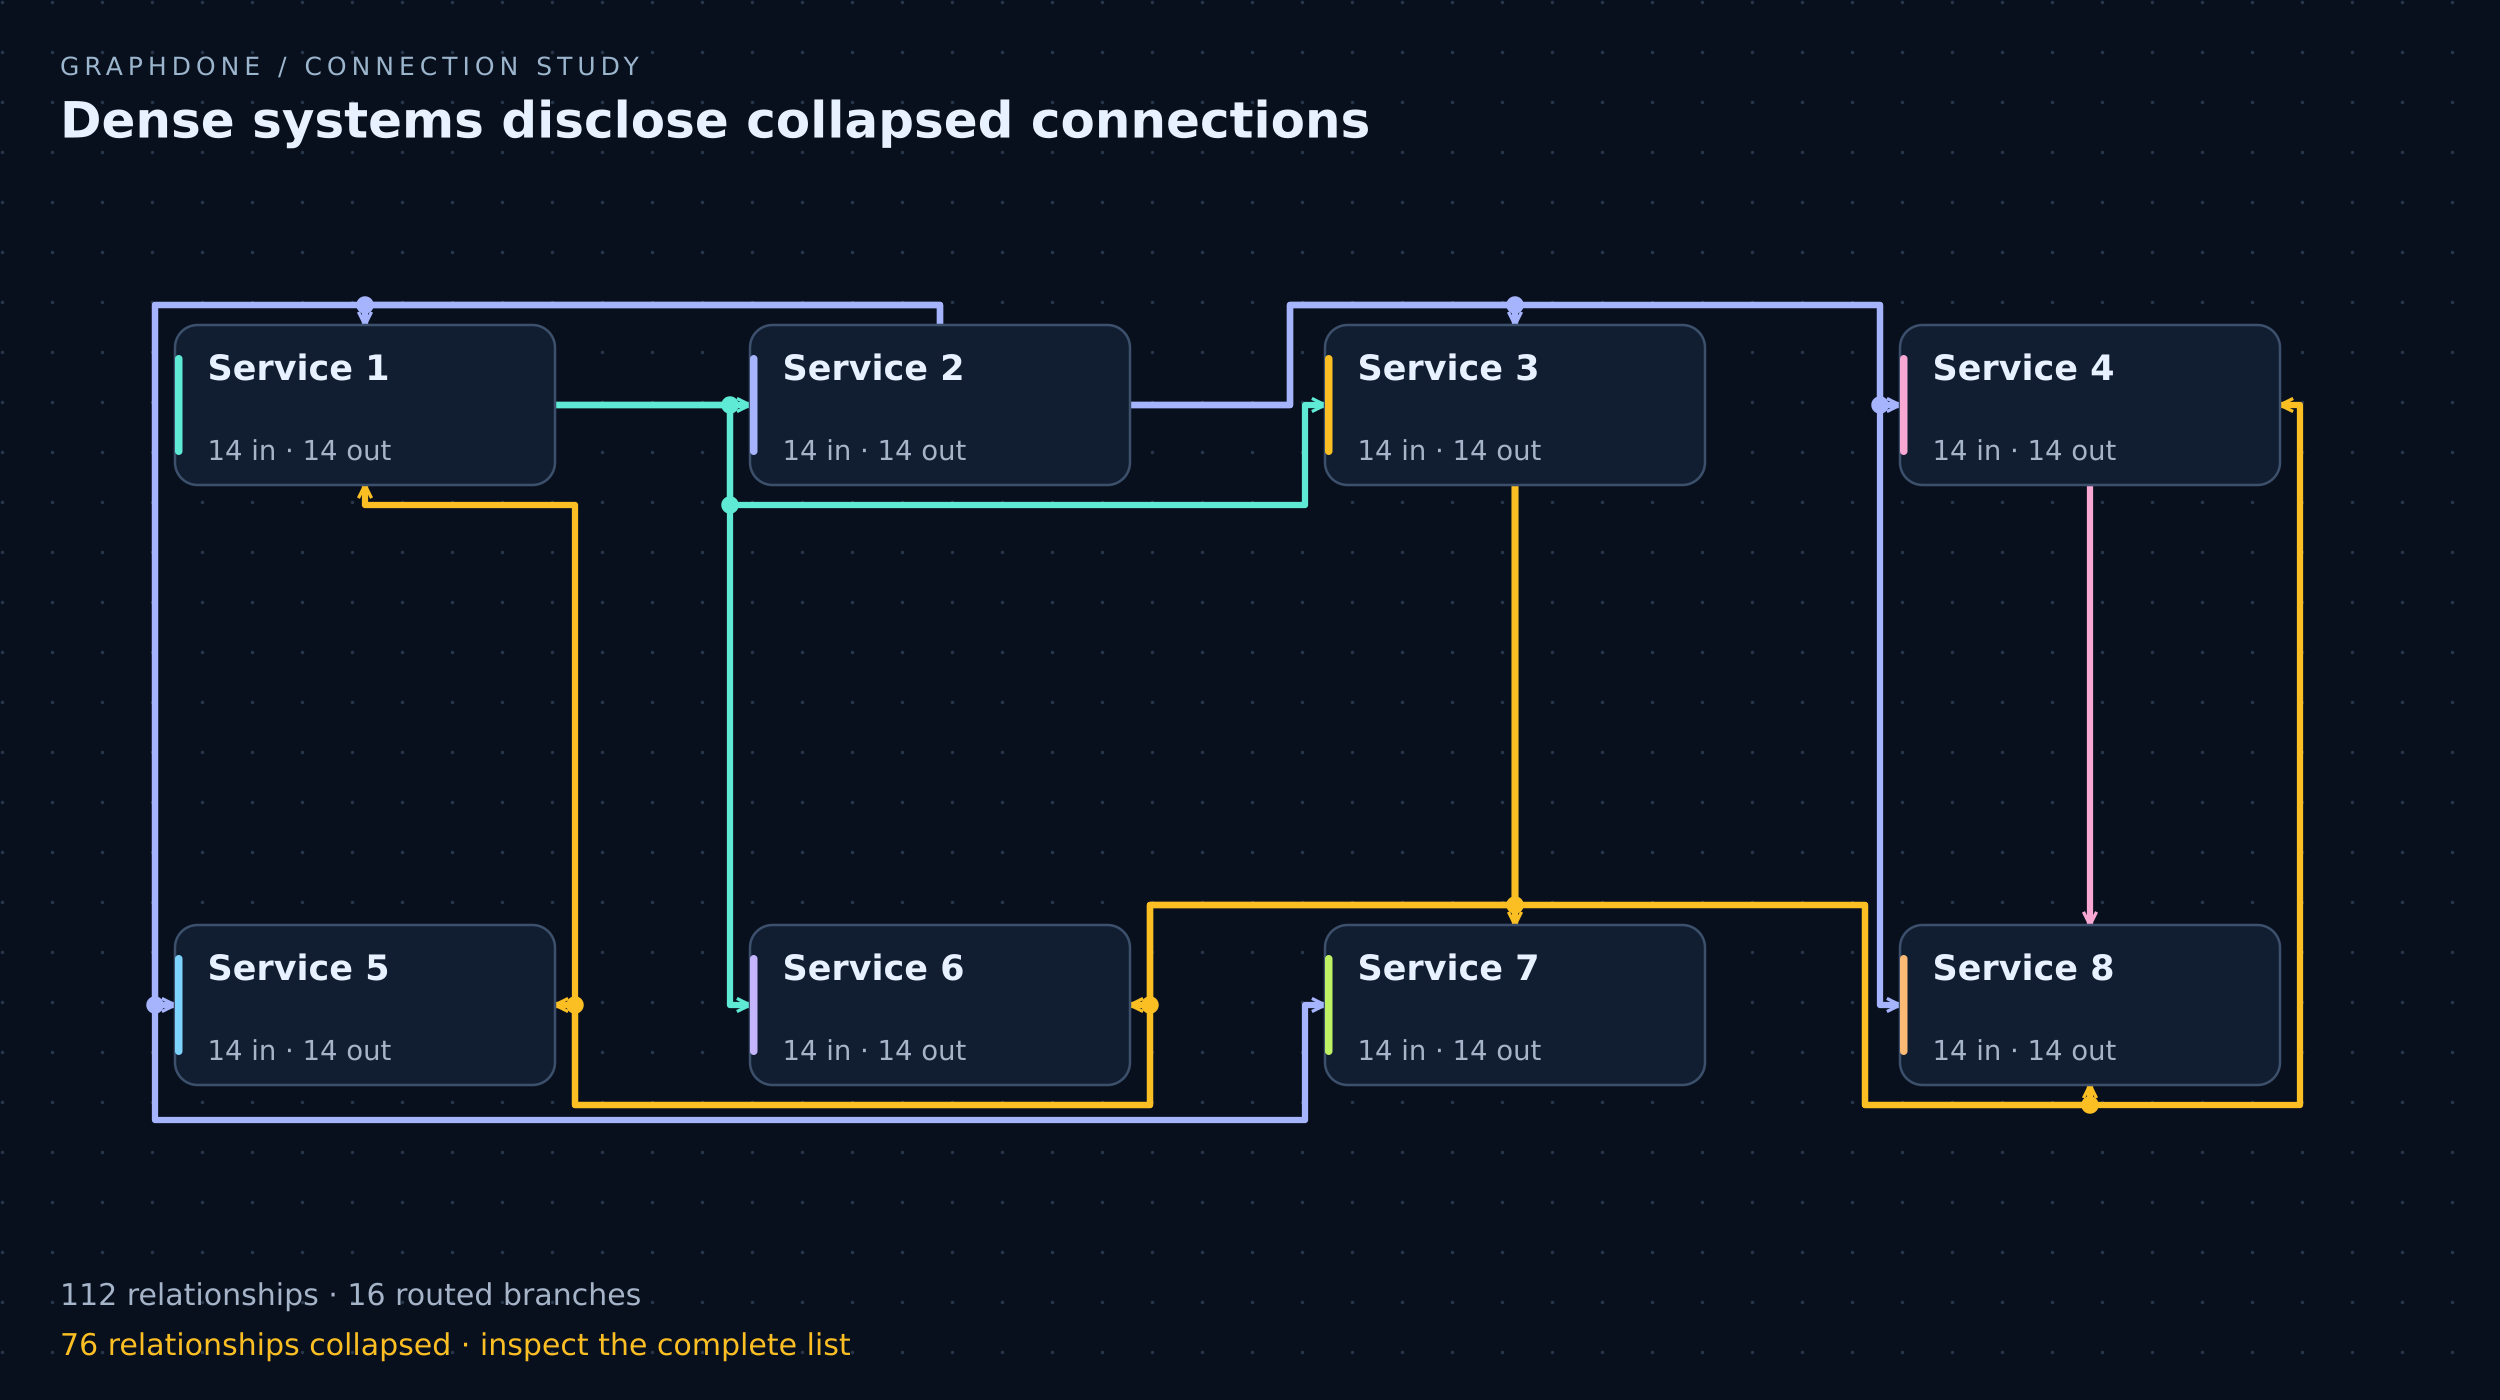
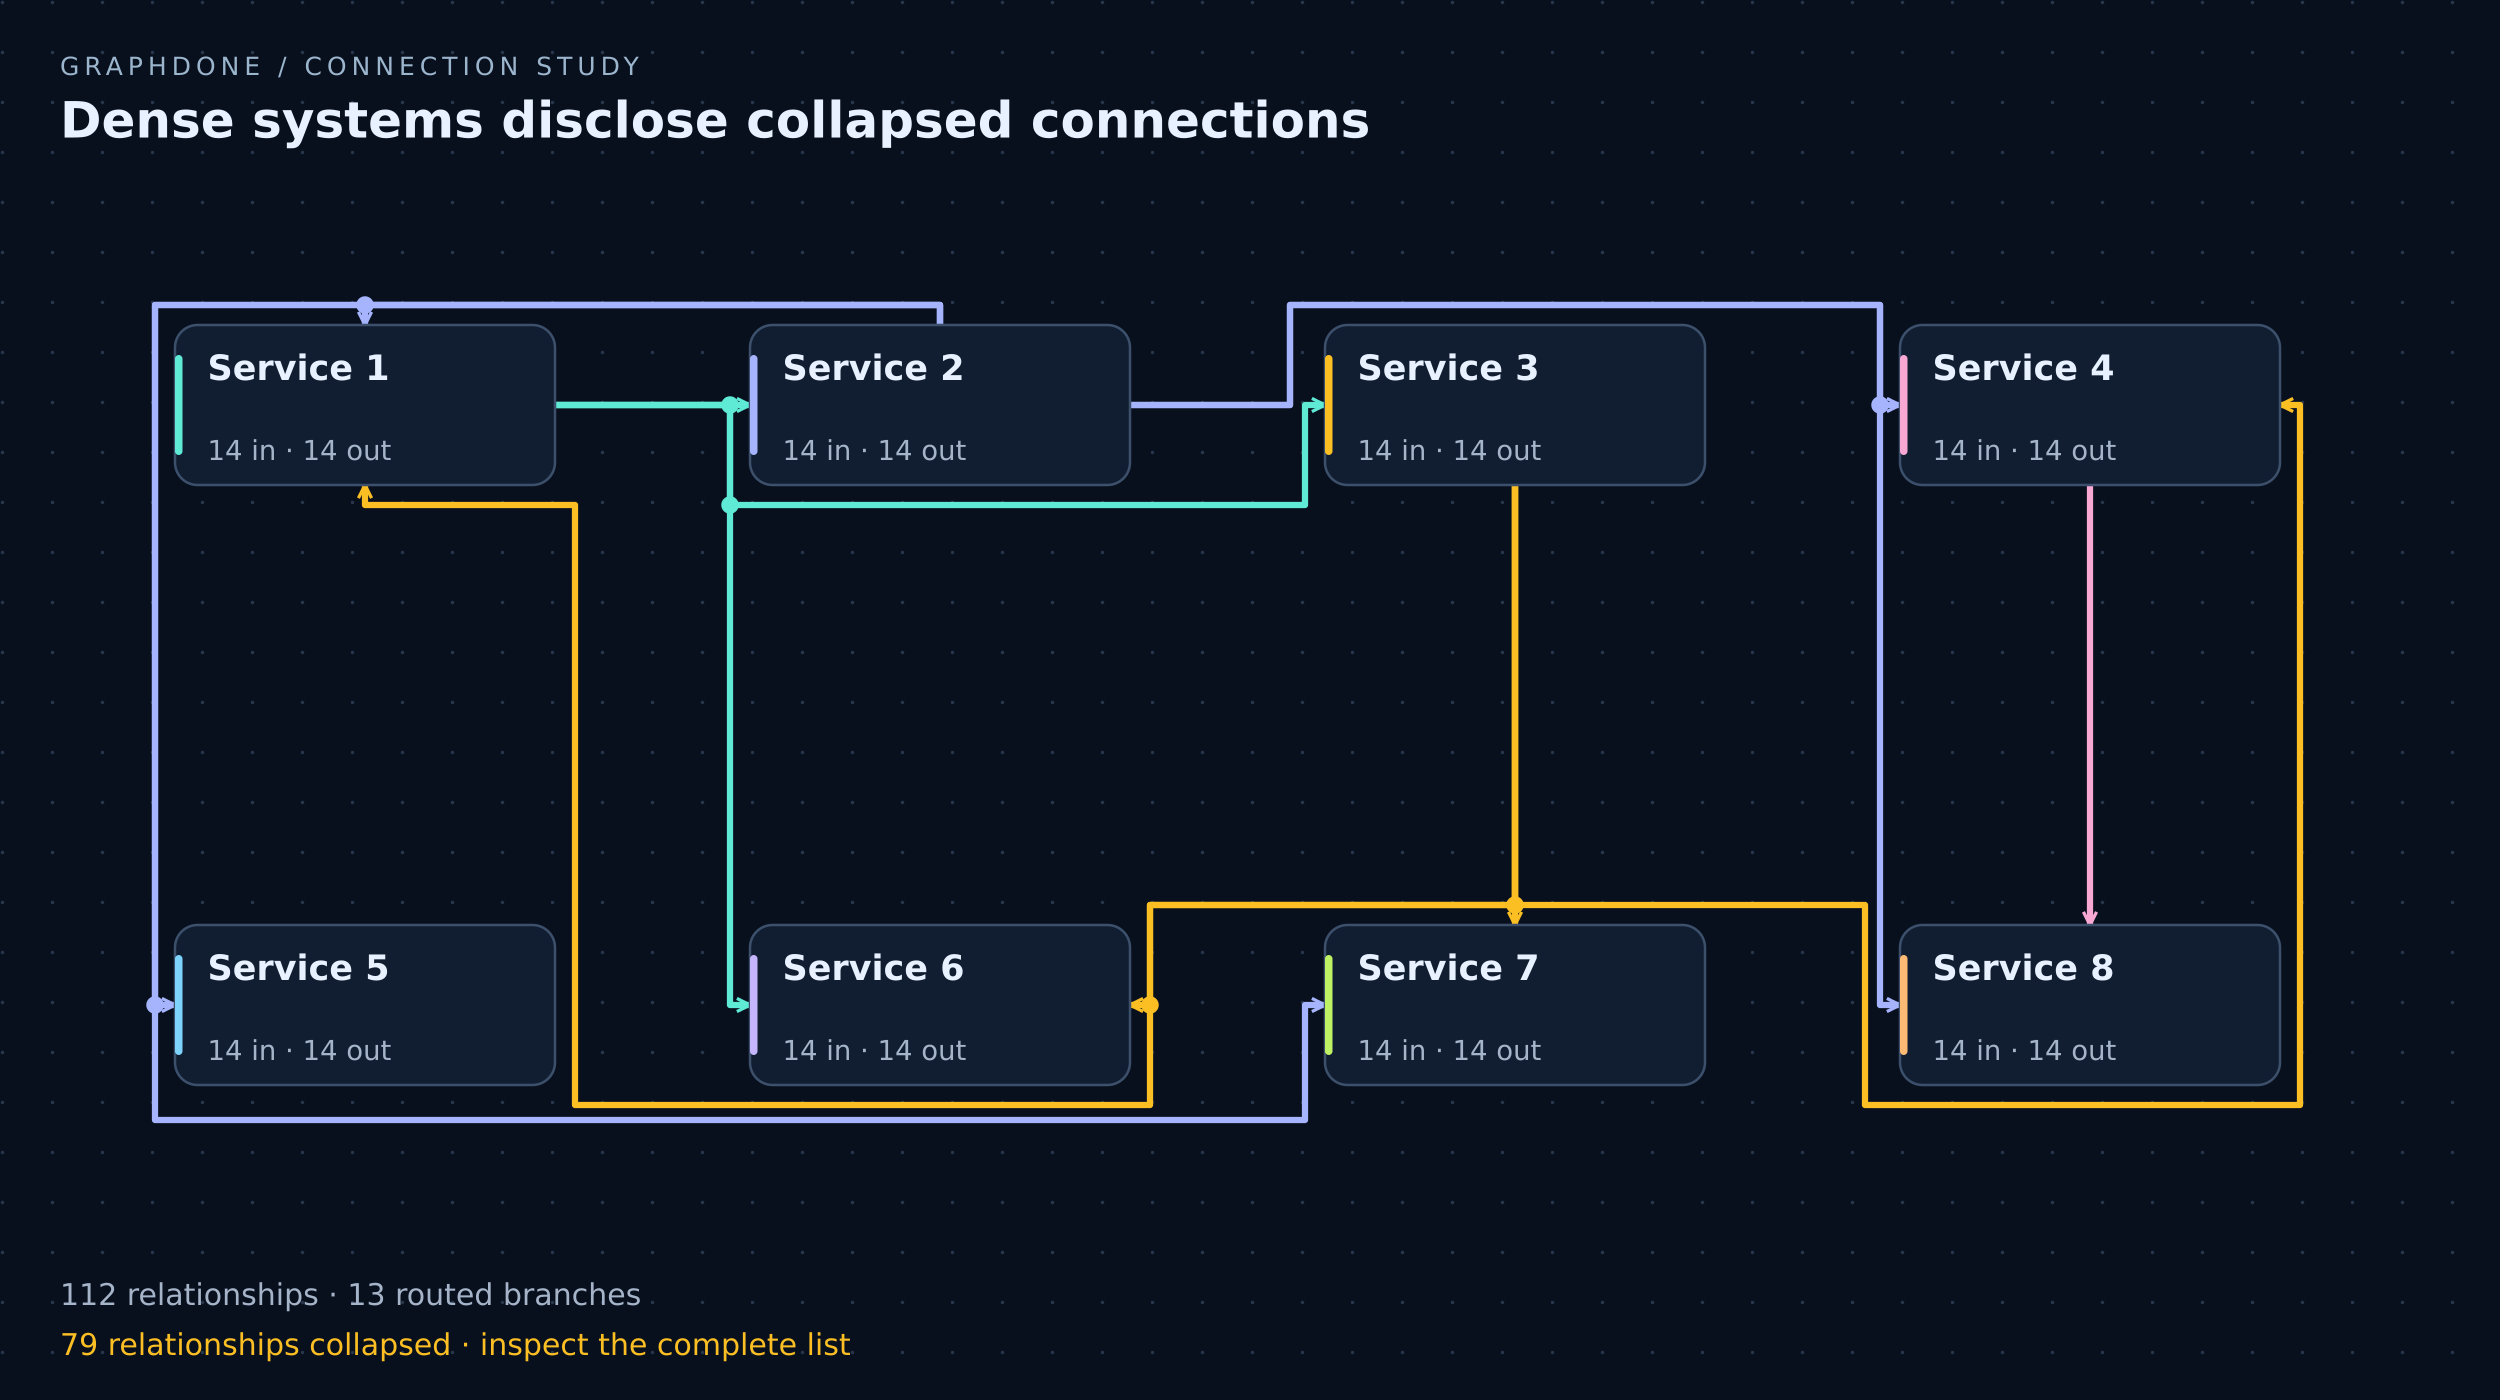
<svg xmlns="http://www.w3.org/2000/svg" width="1000" height="560" viewBox="0 0 1000 560" role="img" aria-label="Dense systems disclose collapsed connections">
  <defs>
    <pattern id="dots" width="20" height="20" patternUnits="userSpaceOnUse">
      <circle cx="1" cy="1" r="0.7" fill="#27364b" />
    </pattern>
    <marker id="arrow-0" viewBox="0 0 8 8" refX="7" refY="4" markerWidth="7" markerHeight="7" orient="auto" markerUnits="userSpaceOnUse">
      <path d="M1,1 L7,4 L1,7" fill="none" stroke="#5eead4" stroke-width="1.5" />
    </marker>
    <marker id="arrow-1" viewBox="0 0 8 8" refX="7" refY="4" markerWidth="7" markerHeight="7" orient="auto" markerUnits="userSpaceOnUse">
      <path d="M1,1 L7,4 L1,7" fill="none" stroke="#a5b4fc" stroke-width="1.5" />
    </marker>
    <marker id="arrow-2" viewBox="0 0 8 8" refX="7" refY="4" markerWidth="7" markerHeight="7" orient="auto" markerUnits="userSpaceOnUse">
      <path d="M1,1 L7,4 L1,7" fill="none" stroke="#fbbf24" stroke-width="1.5" />
    </marker>
    <marker id="arrow-3" viewBox="0 0 8 8" refX="7" refY="4" markerWidth="7" markerHeight="7" orient="auto" markerUnits="userSpaceOnUse">
      <path d="M1,1 L7,4 L1,7" fill="none" stroke="#f9a8d4" stroke-width="1.5" />
    </marker>
    <marker id="arrow-4" viewBox="0 0 8 8" refX="7" refY="4" markerWidth="7" markerHeight="7" orient="auto" markerUnits="userSpaceOnUse">
      <path d="M1,1 L7,4 L1,7" fill="none" stroke="#7dd3fc" stroke-width="1.5" />
    </marker>
    <marker id="arrow-5" viewBox="0 0 8 8" refX="7" refY="4" markerWidth="7" markerHeight="7" orient="auto" markerUnits="userSpaceOnUse">
      <path d="M1,1 L7,4 L1,7" fill="none" stroke="#c4b5fd" stroke-width="1.5" />
    </marker>
    <marker id="arrow-6" viewBox="0 0 8 8" refX="7" refY="4" markerWidth="7" markerHeight="7" orient="auto" markerUnits="userSpaceOnUse">
      <path d="M1,1 L7,4 L1,7" fill="none" stroke="#bef264" stroke-width="1.5" />
    </marker>
    <marker id="arrow-7" viewBox="0 0 8 8" refX="7" refY="4" markerWidth="7" markerHeight="7" orient="auto" markerUnits="userSpaceOnUse">
      <path d="M1,1 L7,4 L1,7" fill="none" stroke="#fdba74" stroke-width="1.5" />
    </marker>
  </defs>
  <rect width="100%" height="100%" fill="#080f1d" />
  <rect width="100%" height="100%" fill="url(#dots)" />
  <g font-family="DejaVu Sans, sans-serif">
    <text x="24" y="30" fill="#9bb5cd" font-size="10" letter-spacing="2">GRAPHDONE / CONNECTION STUDY</text>
    <text x="24" y="55" fill="#e7f1ff" font-size="20" font-weight="600">Dense systems disclose collapsed connections</text>
    <g fill="none" stroke-width="2.5" stroke-linejoin="round" stroke-linecap="round">
      <path data-source="Service 1" d="M222,162 L292,162 L292,202 L522,202 L522,162 L530,162" stroke="#5eead4" marker-end="url(#arrow-0)" />
      <path data-source="Service 1" d="M222,162 L292,162 L292,402 L300,402" stroke="#5eead4" marker-end="url(#arrow-0)" />
      <path data-source="Service 2" d="M376,130 L376,122 L62,122 L62,402 L70,402" stroke="#a5b4fc" marker-end="url(#arrow-1)" />
      <path data-source="Service 2" d="M452,162 L516,162 L516,122 L752,122 L752,402 L760,402" stroke="#a5b4fc" marker-end="url(#arrow-1)" />
      <path data-source="Service 3" d="M606,194 L606,362 L460,362 L460,442 L230,442 L230,202 L146,202 L146,194" stroke="#fbbf24" marker-end="url(#arrow-2)" />
      <path data-source="Service 3" d="M606,194 L606,362 L746,362 L746,442 L920,442 L920,162 L912,162" stroke="#fbbf24" marker-end="url(#arrow-2)" />
      <path data-source="Service 3" d="M606,194 L606,370" stroke="#fbbf24" marker-end="url(#arrow-2)" />
      <path data-source="Service 1" d="M222,162 L300,162" stroke="#5eead4" marker-end="url(#arrow-0)" />
      <path data-source="Service 2" d="M376,130 L376,122 L146,122 L146,130" stroke="#a5b4fc" marker-end="url(#arrow-1)" />
      <path data-source="Service 2" d="M452,162 L516,162 L516,122 L752,122 L752,162 L760,162" stroke="#a5b4fc" marker-end="url(#arrow-1)" />
      <path data-source="Service 2" d="M376,130 L376,122 L62,122 L62,448 L522,448 L522,402 L530,402" stroke="#a5b4fc" marker-end="url(#arrow-1)" />
      <path data-source="Service 3" d="M606,194 L606,362 L460,362 L460,402 L452,402" stroke="#fbbf24" marker-end="url(#arrow-2)" />
      <path data-source="Service 4" d="M836,194 L836,370" stroke="#f9a8d4" marker-end="url(#arrow-3)" />
-       <path data-source="Service 2" d="M452,162 L516,162 L516,122 L606,122 L606,130" stroke="#a5b4fc" marker-end="url(#arrow-1)" />
-       <path data-source="Service 3" d="M606,194 L606,362 L460,362 L460,442 L230,442 L230,402 L222,402" stroke="#fbbf24" marker-end="url(#arrow-2)" />
-       <path data-source="Service 3" d="M606,194 L606,362 L746,362 L746,442 L836,442 L836,434" stroke="#fbbf24" marker-end="url(#arrow-2)" />
    </g>
    <circle cx="292" cy="162" r="3.5" fill="#5eead4" />
    <circle cx="292" cy="202" r="3.5" fill="#5eead4" />
    <circle cx="62" cy="402" r="3.5" fill="#a5b4fc" />
    <circle cx="146" cy="122" r="3.5" fill="#a5b4fc" />
    <circle cx="752" cy="162" r="3.5" fill="#a5b4fc" />
-     <circle cx="606" cy="122" r="3.5" fill="#a5b4fc" />
    <circle cx="606" cy="362" r="3.5" fill="#fbbf24" />
    <circle cx="460" cy="402" r="3.5" fill="#fbbf24" />
-     <circle cx="230" cy="402" r="3.5" fill="#fbbf24" />
-     <circle cx="836" cy="442" r="3.5" fill="#fbbf24" />
    <g data-card="Service 1">
      <rect x="70" y="130" width="152" height="64" rx="9" fill="#111e31" stroke="#3c506c" />
      <rect x="70" y="142" width="3" height="40" rx="1.5" fill="#5eead4" />
      <text x="83" y="152" fill="#e7f1ff" font-size="14" font-weight="600">
        <tspan x="83" dy="0">Service 1</tspan>
      </text>
      <text x="83" y="184" fill="#a5b4c8" font-size="11">14 in · 14 out</text>
    </g>
    <g data-card="Service 2">
      <rect x="300" y="130" width="152" height="64" rx="9" fill="#111e31" stroke="#3c506c" />
      <rect x="300" y="142" width="3" height="40" rx="1.5" fill="#a5b4fc" />
      <text x="313" y="152" fill="#e7f1ff" font-size="14" font-weight="600">
        <tspan x="313" dy="0">Service 2</tspan>
      </text>
      <text x="313" y="184" fill="#a5b4c8" font-size="11">14 in · 14 out</text>
    </g>
    <g data-card="Service 3">
      <rect x="530" y="130" width="152" height="64" rx="9" fill="#111e31" stroke="#3c506c" />
      <rect x="530" y="142" width="3" height="40" rx="1.5" fill="#fbbf24" />
      <text x="543" y="152" fill="#e7f1ff" font-size="14" font-weight="600">
        <tspan x="543" dy="0">Service 3</tspan>
      </text>
      <text x="543" y="184" fill="#a5b4c8" font-size="11">14 in · 14 out</text>
    </g>
    <g data-card="Service 4">
      <rect x="760" y="130" width="152" height="64" rx="9" fill="#111e31" stroke="#3c506c" />
      <rect x="760" y="142" width="3" height="40" rx="1.5" fill="#f9a8d4" />
      <text x="773" y="152" fill="#e7f1ff" font-size="14" font-weight="600">
        <tspan x="773" dy="0">Service 4</tspan>
      </text>
      <text x="773" y="184" fill="#a5b4c8" font-size="11">14 in · 14 out</text>
    </g>
    <g data-card="Service 5">
      <rect x="70" y="370" width="152" height="64" rx="9" fill="#111e31" stroke="#3c506c" />
      <rect x="70" y="382" width="3" height="40" rx="1.5" fill="#7dd3fc" />
      <text x="83" y="392" fill="#e7f1ff" font-size="14" font-weight="600">
        <tspan x="83" dy="0">Service 5</tspan>
      </text>
      <text x="83" y="424" fill="#a5b4c8" font-size="11">14 in · 14 out</text>
    </g>
    <g data-card="Service 6">
      <rect x="300" y="370" width="152" height="64" rx="9" fill="#111e31" stroke="#3c506c" />
      <rect x="300" y="382" width="3" height="40" rx="1.5" fill="#c4b5fd" />
      <text x="313" y="392" fill="#e7f1ff" font-size="14" font-weight="600">
        <tspan x="313" dy="0">Service 6</tspan>
      </text>
      <text x="313" y="424" fill="#a5b4c8" font-size="11">14 in · 14 out</text>
    </g>
    <g data-card="Service 7">
      <rect x="530" y="370" width="152" height="64" rx="9" fill="#111e31" stroke="#3c506c" />
      <rect x="530" y="382" width="3" height="40" rx="1.5" fill="#bef264" />
      <text x="543" y="392" fill="#e7f1ff" font-size="14" font-weight="600">
        <tspan x="543" dy="0">Service 7</tspan>
      </text>
      <text x="543" y="424" fill="#a5b4c8" font-size="11">14 in · 14 out</text>
    </g>
    <g data-card="Service 8">
      <rect x="760" y="370" width="152" height="64" rx="9" fill="#111e31" stroke="#3c506c" />
      <rect x="760" y="382" width="3" height="40" rx="1.5" fill="#fdba74" />
      <text x="773" y="392" fill="#e7f1ff" font-size="14" font-weight="600">
        <tspan x="773" dy="0">Service 8</tspan>
      </text>
      <text x="773" y="424" fill="#a5b4c8" font-size="11">14 in · 14 out</text>
    </g>
-     <text x="24" y="522" fill="#a5b4c8" font-size="12">112 relationships · 16 routed branches</text>
-     <text x="24" y="542" fill="#fbbf24" font-size="12">76 relationships collapsed · inspect the complete list</text>
+     <text x="24" y="522" fill="#a5b4c8" font-size="12">112 relationships · 13 routed branches</text>
+     <text x="24" y="542" fill="#fbbf24" font-size="12">79 relationships collapsed · inspect the complete list</text>
  </g>
</svg>
